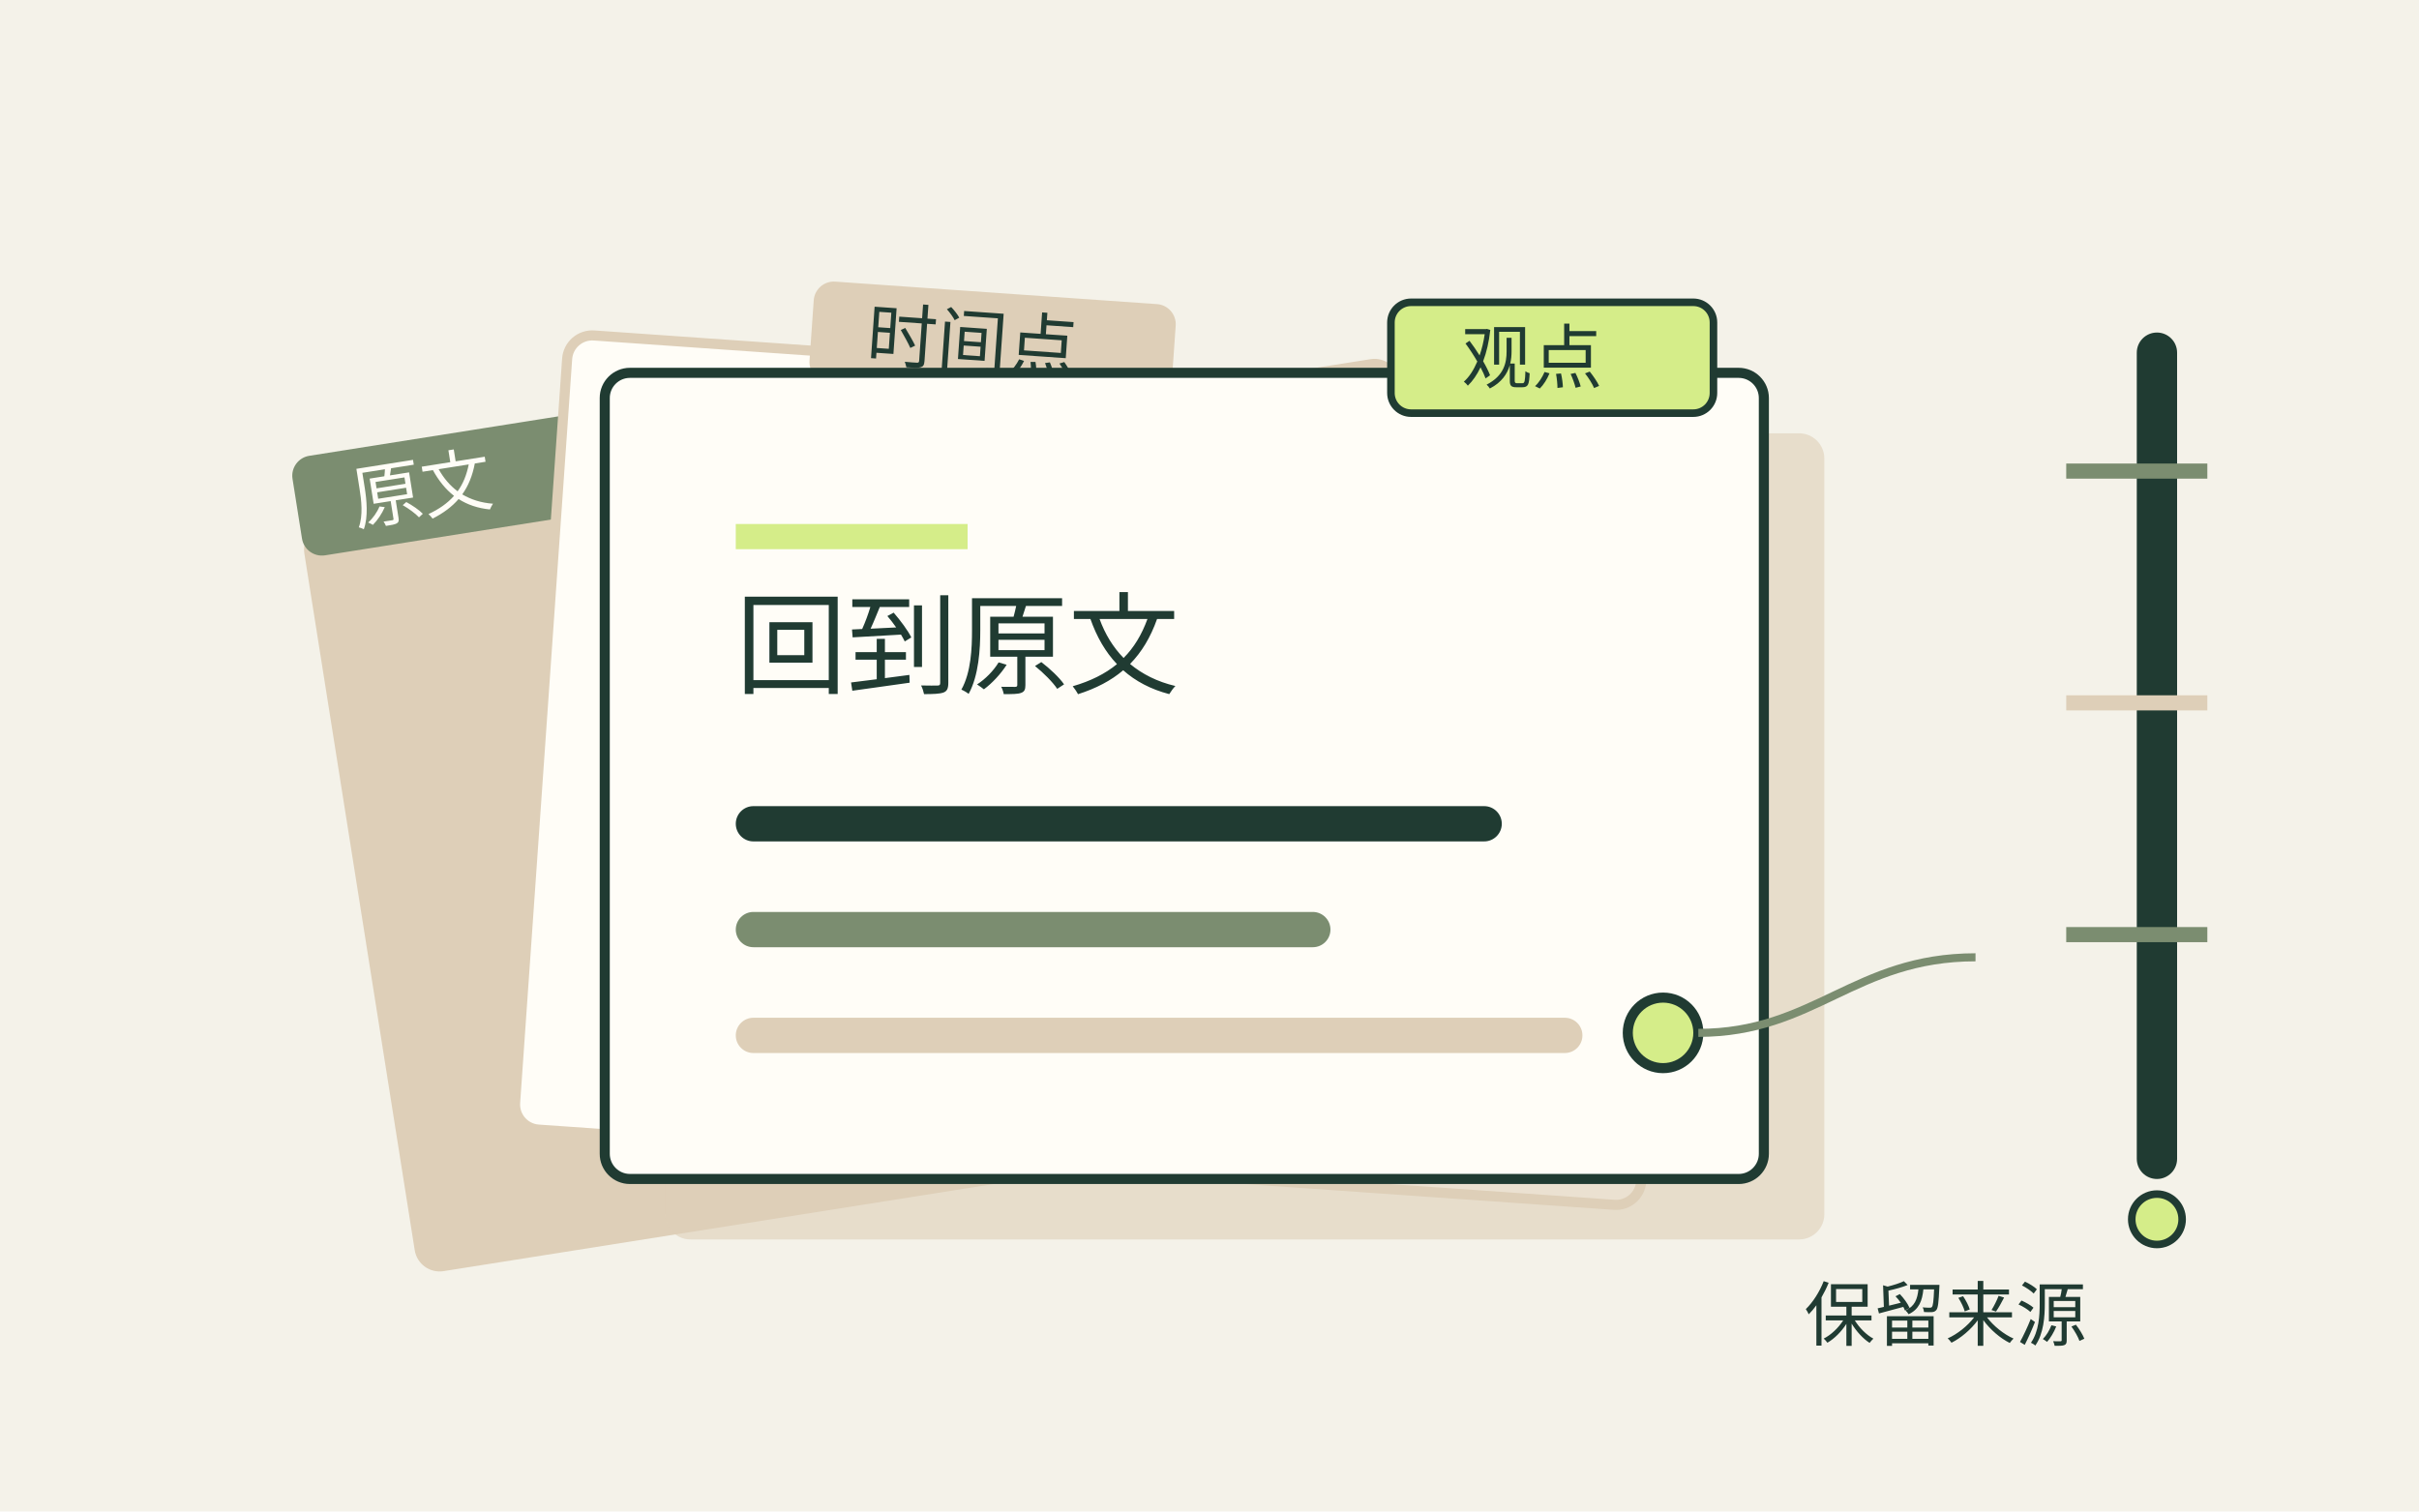
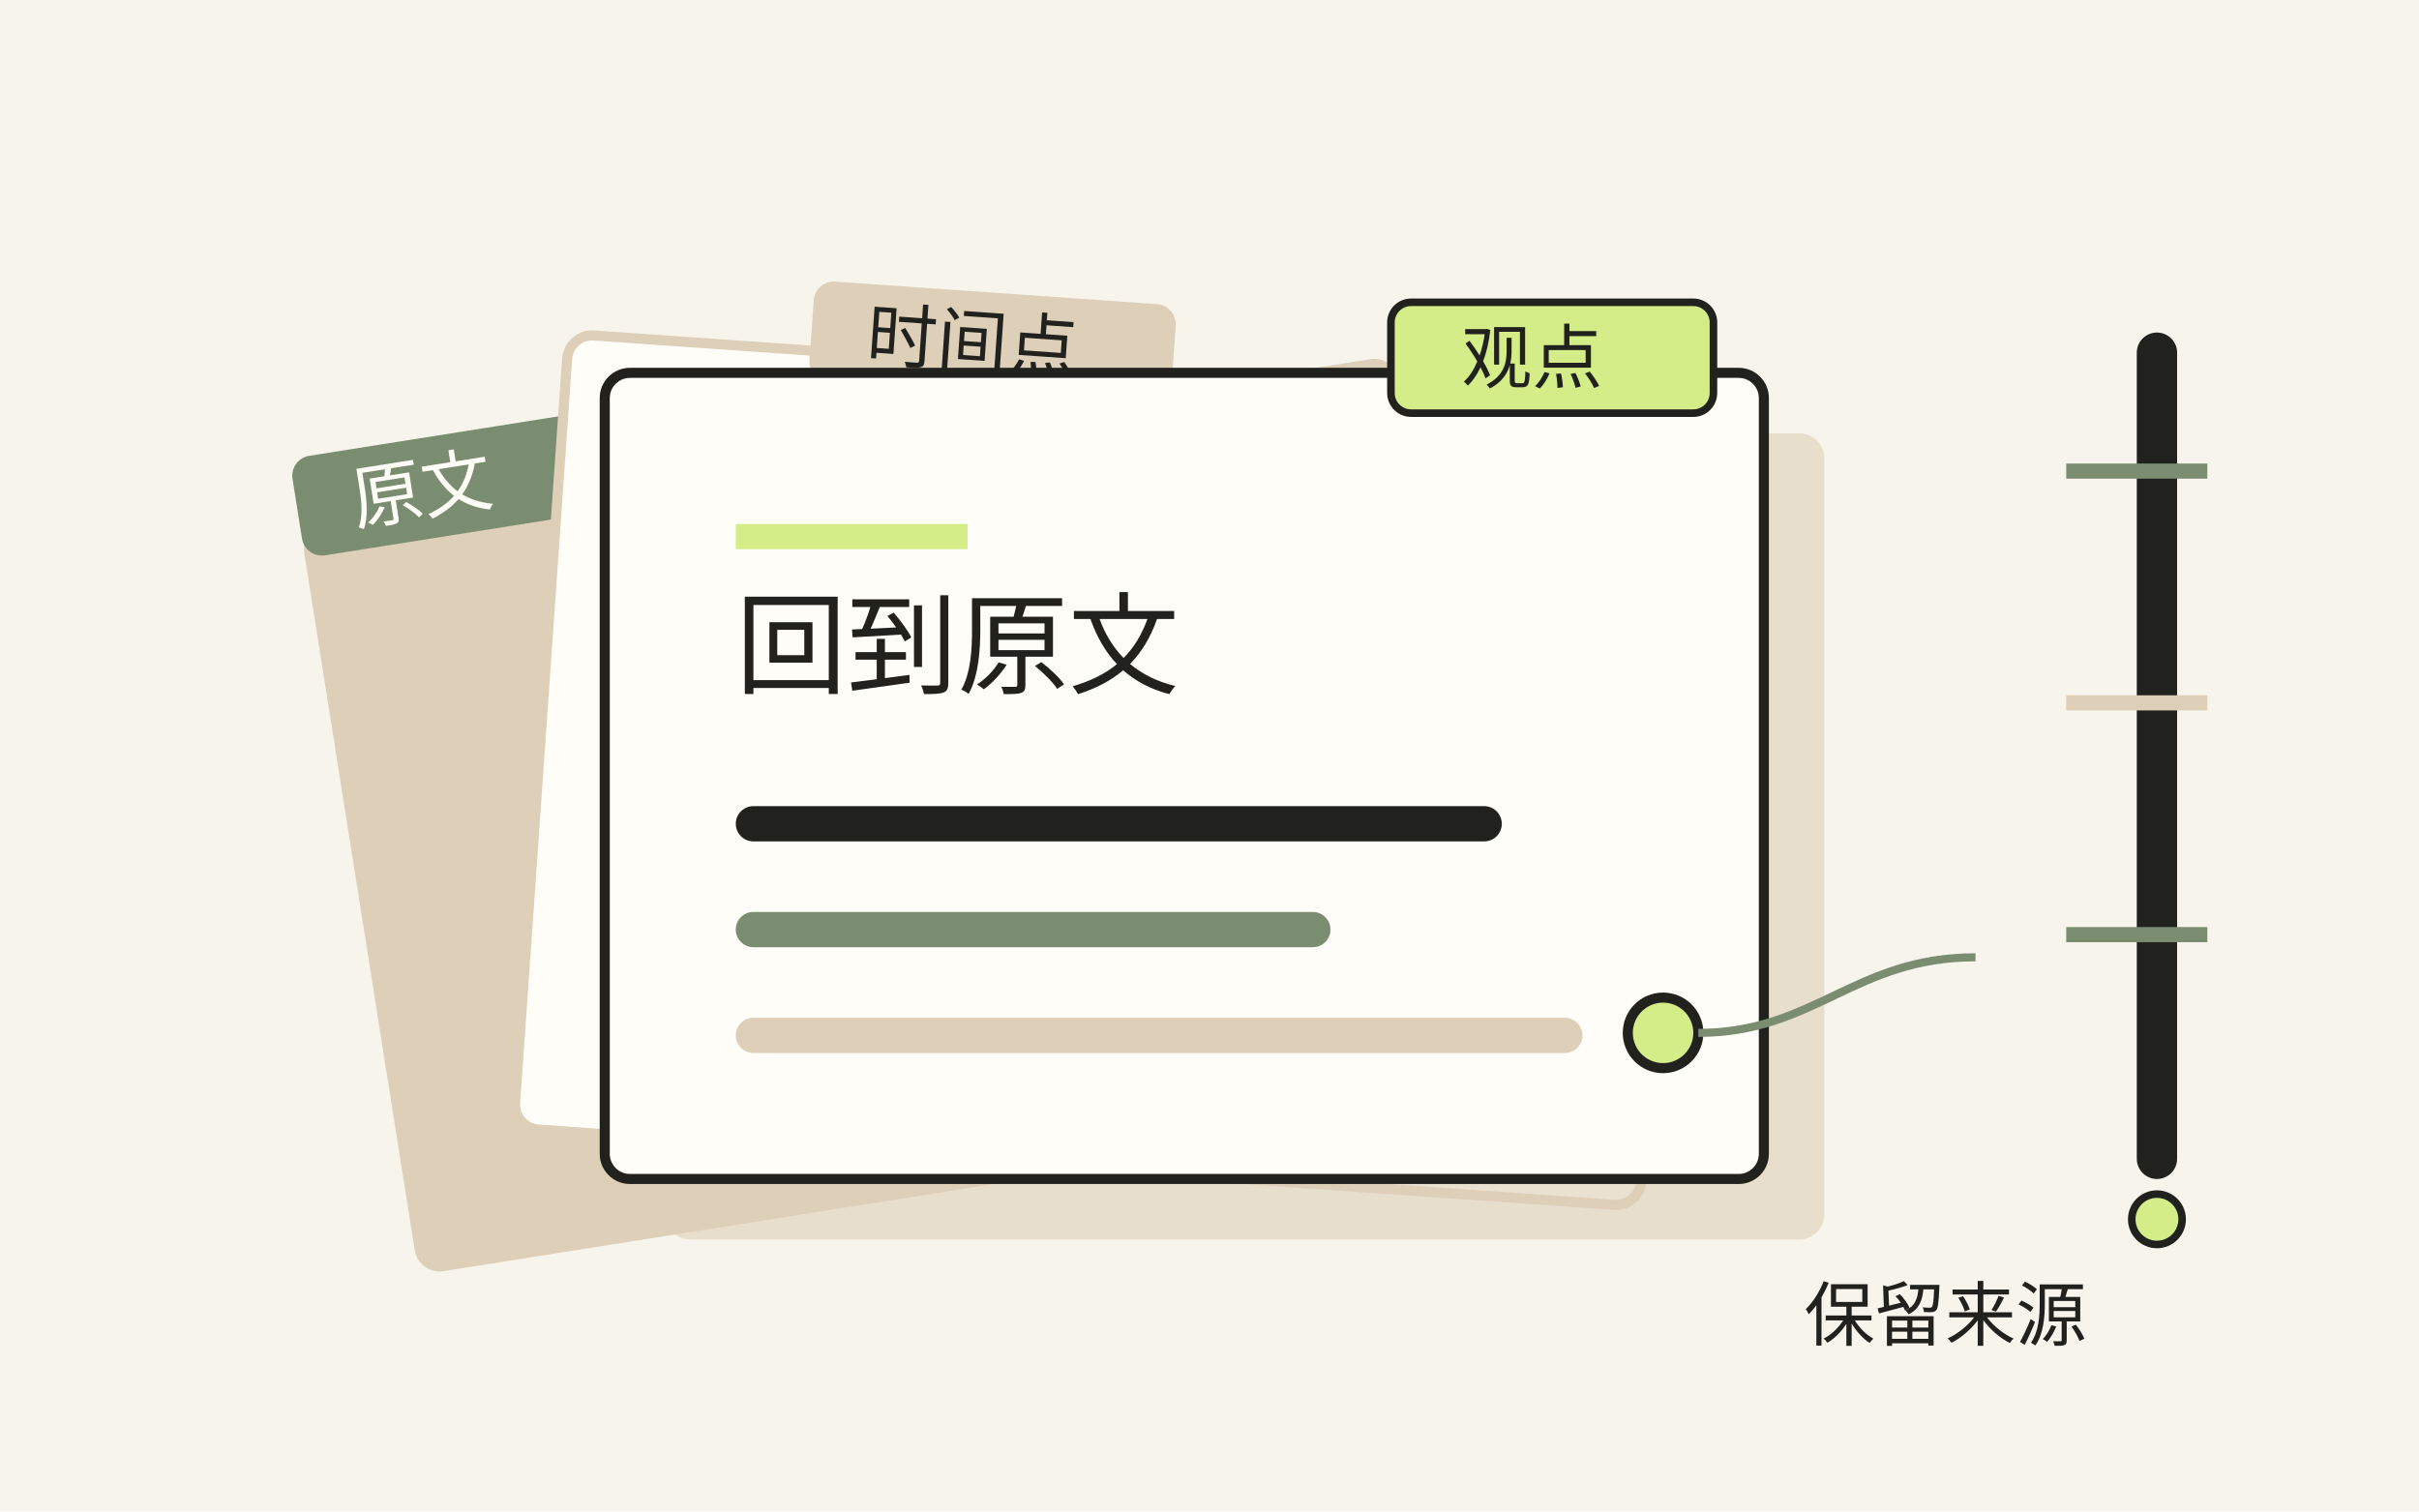
<svg xmlns="http://www.w3.org/2000/svg" viewBox="0 0 480 300" role="img" aria-labelledby="knowledge-title">
-   <rect width="480" height="300" fill="#f4f2e9" />
-   <rect x="424" y="66" width="8" height="168" rx="4" fill="#203b32" />
+   <rect width="480" height="300" fill="#f7f4ec" />
+   <rect x="424" y="66" width="8" height="168" rx="4" fill="#21211e" />
  <rect x="410" y="92" width="28" height="3" fill="#7b8d70" />
  <rect x="410" y="138" width="28" height="3" fill="#decfb8" />
  <rect x="410" y="184" width="28" height="3" fill="#7b8d70" />
-   <circle cx="428" cy="242" r="5" fill="#d5ed89" stroke="#203b32" stroke-width="1.5" />
+   <circle cx="428" cy="242" r="5" fill="#d5ed89" stroke="#21211e" stroke-width="1.5" />
  <g transform="rotate(-9 190 225)">
    <rect x="80" y="86" width="220" height="150" rx="5" fill="#decfb8" />
    <rect x="80" y="72" width="62" height="20" rx="4" fill="#7b8d70" />
    <text x="91" y="87" font-family="PingFang SC, sans-serif" font-size="14" fill="#fffdf7">原文</text>
  </g>
  <g transform="rotate(4 190 225)">
    <rect x="102" y="72" width="224" height="158" rx="5" fill="#fffdf7" stroke="#decfb8" stroke-width="2" />
    <rect x="150" y="58" width="72" height="20" rx="4" fill="#decfb8" />
-     <text x="161" y="73" font-family="PingFang SC, sans-serif" font-size="14" fill="#203b32">时间点</text>
+     <text x="161" y="73" font-family="PingFang SC, sans-serif" font-size="14" fill="#21211e">时间点</text>
  </g>
  <rect x="132" y="86" width="230" height="160" rx="5" fill="#decfb8" opacity=".6" />
-   <rect x="120" y="74" width="230" height="160" rx="5" fill="#fffdf7" stroke="#203b32" stroke-width="2" />
-   <rect x="276" y="60" width="64" height="22" rx="4" fill="#d5ed89" stroke="#203b32" stroke-width="1.5" />
-   <text x="290" y="76" font-family="PingFang SC, sans-serif" font-size="14" fill="#203b32">观点</text>
+   <rect x="120" y="74" width="230" height="160" rx="5" fill="#fffdf7" stroke="#21211e" stroke-width="2" />
+   <rect x="276" y="60" width="64" height="22" rx="4" fill="#d5ed89" stroke="#21211e" stroke-width="1.5" />
+   <text x="290" y="76" font-family="PingFang SC, sans-serif" font-size="14" fill="#21211e">观点</text>
  <rect x="146" y="104" width="46" height="5" fill="#d5ed89" />
-   <text x="146" y="136" font-family="PingFang SC, sans-serif" font-size="22" fill="#203b32">回到原文</text>
-   <rect x="146" y="160" width="152" height="7" rx="3.5" fill="#203b32" />
+   <text x="146" y="136" font-family="PingFang SC, sans-serif" font-size="22" fill="#21211e">回到原文</text>
+   <rect x="146" y="160" width="152" height="7" rx="3.5" fill="#21211e" />
  <rect x="146" y="181" width="118" height="7" rx="3.5" fill="#7b8d70" />
  <rect x="146" y="202" width="168" height="7" rx="3.5" fill="#decfb8" />
-   <circle cx="330" cy="205" r="7" fill="#d5ed89" stroke="#203b32" stroke-width="2" />
+   <circle cx="330" cy="205" r="7" fill="#d5ed89" stroke="#21211e" stroke-width="2" />
  <path d="M337 205 C360 205 368 190 392 190" fill="none" stroke="#7b8d70" stroke-width="1.6" />
-   <text x="358" y="266" font-family="PingFang SC, sans-serif" font-size="14" fill="#203b32">保留来源</text>
+   <text x="358" y="266" font-family="PingFang SC, sans-serif" font-size="14" fill="#21211e">保留来源</text>
</svg>
